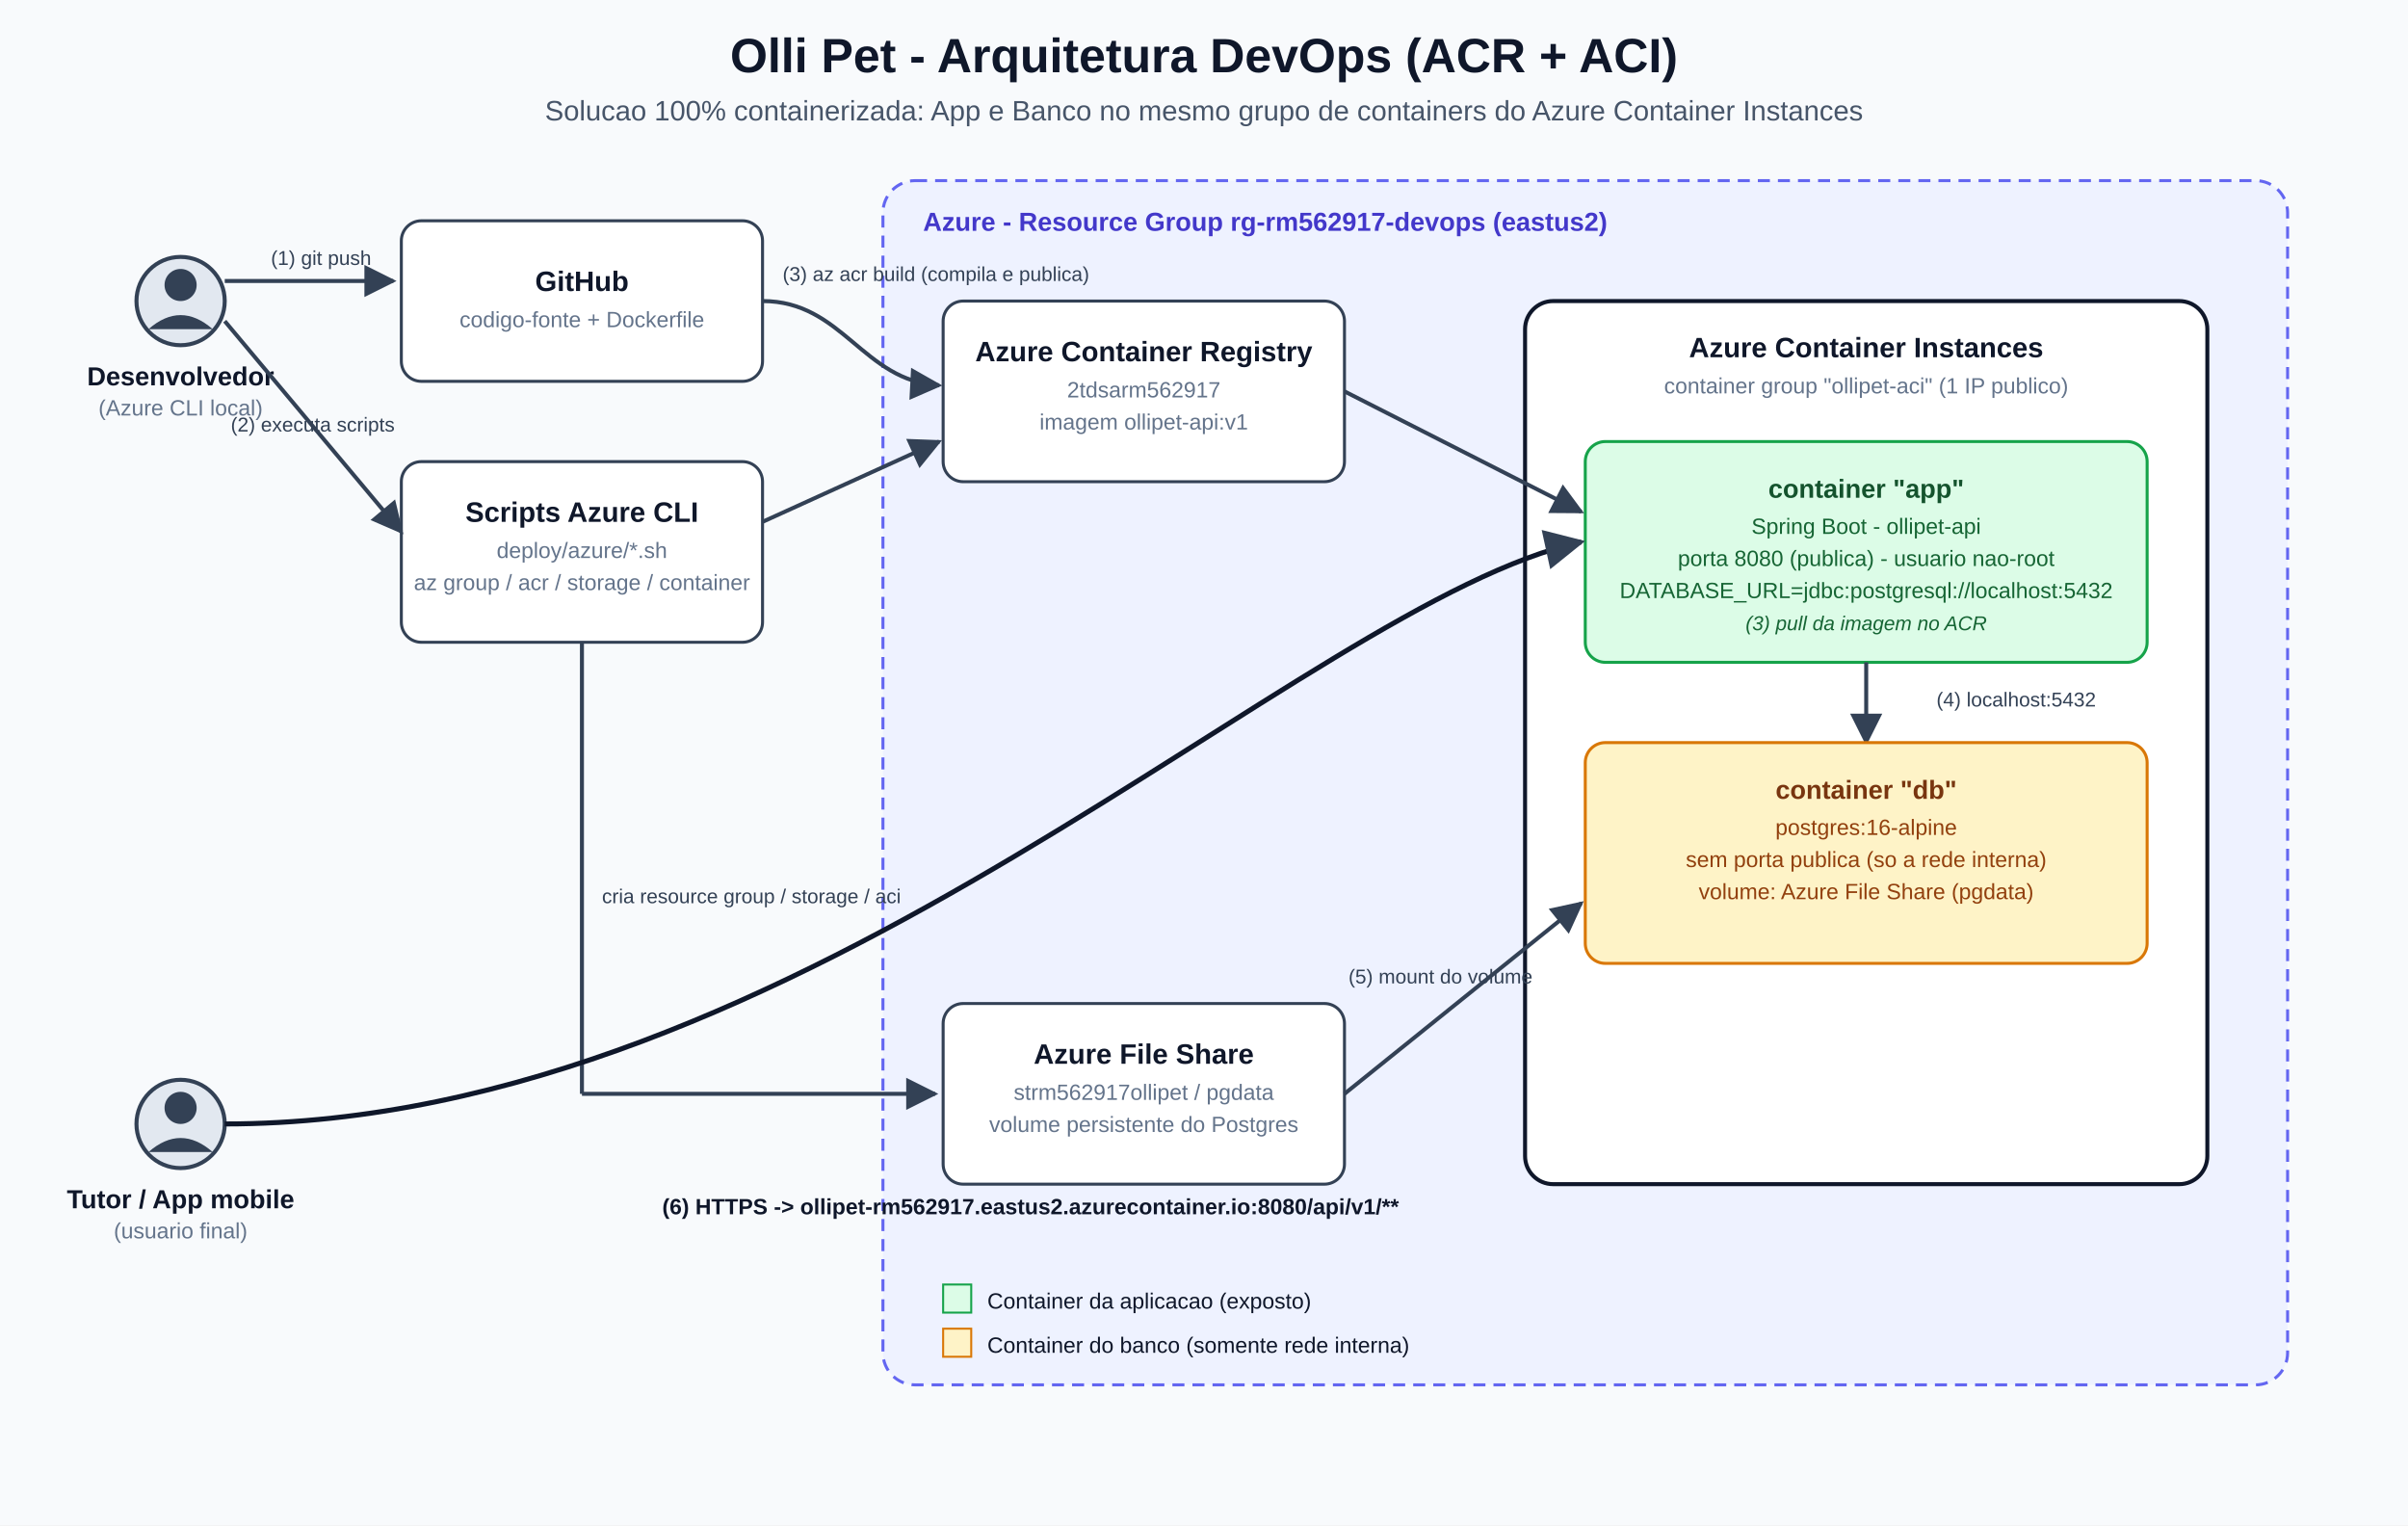
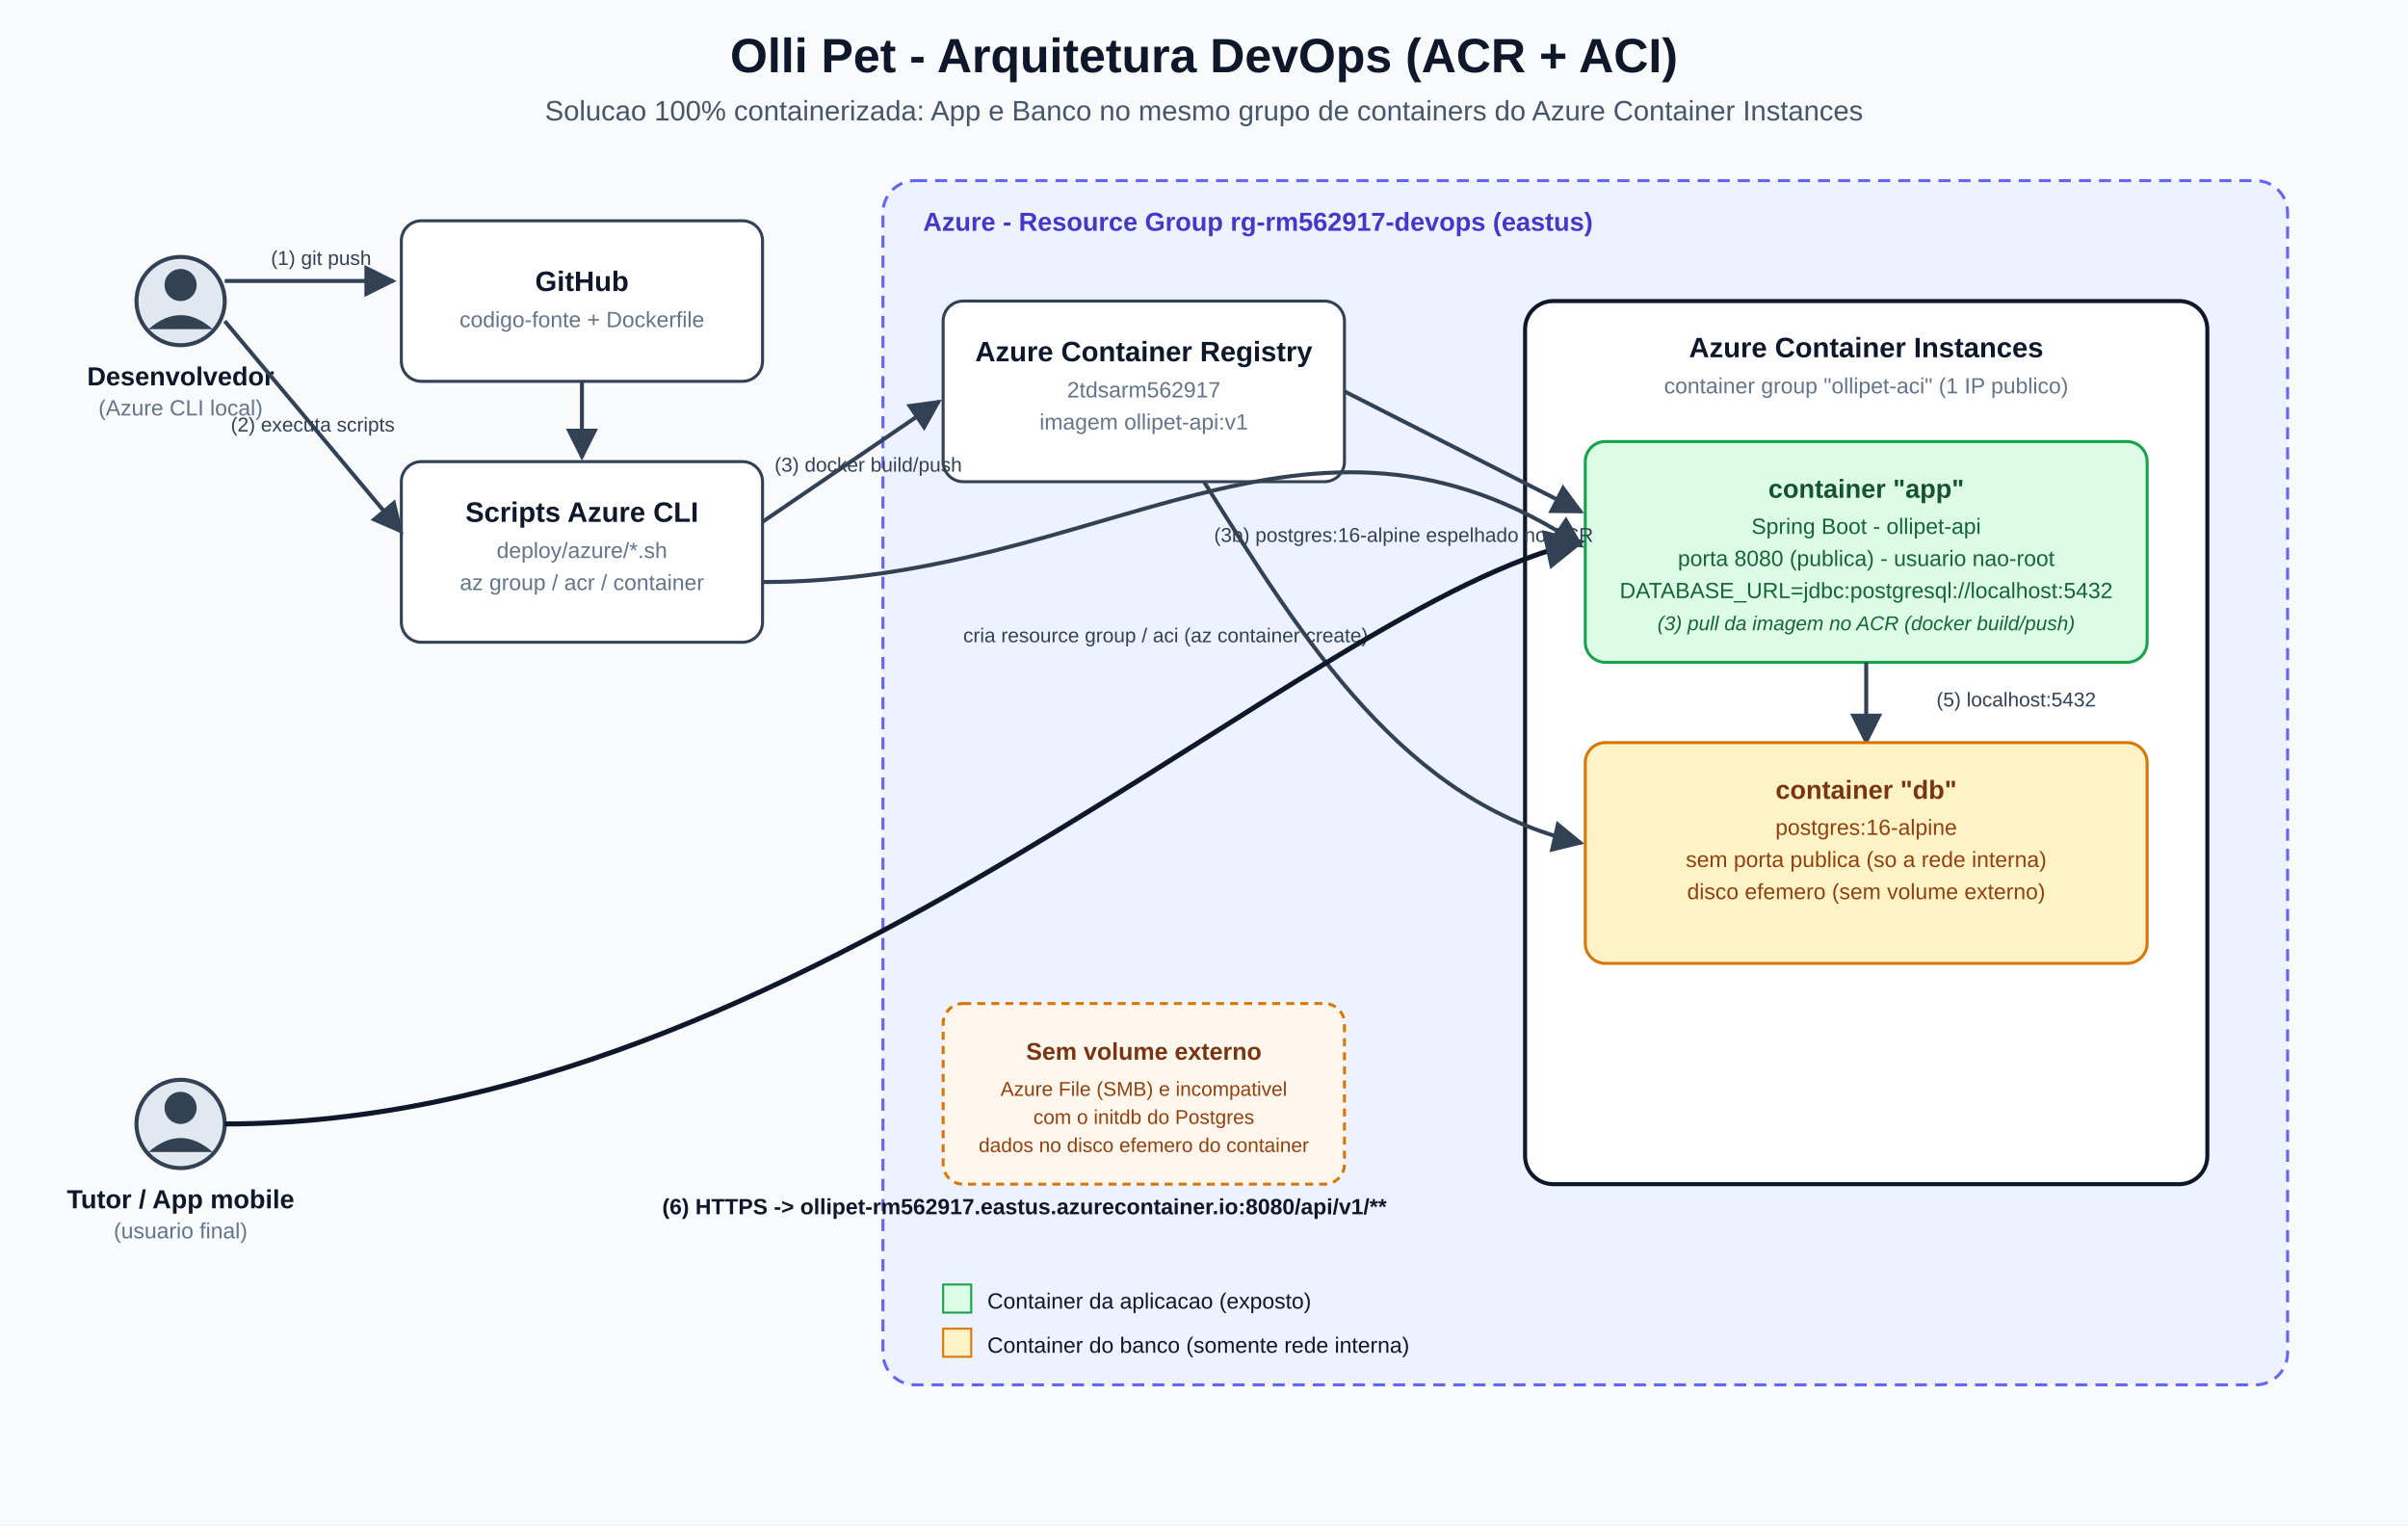
<svg xmlns="http://www.w3.org/2000/svg" viewBox="0 0 1200 760" font-family="Segoe UI, Arial, sans-serif">
  <defs>
    <marker id="arrow" viewBox="0 0 10 10" refX="9" refY="5" markerWidth="8" markerHeight="8" orient="auto-start-reverse">
      <path d="M0,0 L10,5 L0,10 z" fill="#334155" />
    </marker>
  </defs>
  <rect x="0" y="0" width="1200" height="760" fill="#f8fafc" />
  <text x="600" y="36" text-anchor="middle" font-size="24" font-weight="700" fill="#0f172a">Olli Pet - Arquitetura DevOps (ACR + ACI)</text>
  <text x="600" y="60" text-anchor="middle" font-size="14" fill="#475569">Solucao 100% containerizada: App e Banco no mesmo grupo de containers do Azure Container Instances</text>
  <g>
    <circle cx="90" cy="150" r="22" fill="#e2e8f0" stroke="#334155" stroke-width="2" />
    <circle cx="90" cy="142" r="8" fill="#334155" />
    <path d="M74,164 q16,-14 32,0" fill="#334155" />
    <text x="90" y="192" text-anchor="middle" font-size="13" font-weight="600" fill="#0f172a">Desenvolvedor</text>
    <text x="90" y="207" text-anchor="middle" font-size="11" fill="#64748b">(Azure CLI local)</text>
  </g>
  <g>
    <circle cx="90" cy="560" r="22" fill="#e2e8f0" stroke="#334155" stroke-width="2" />
    <circle cx="90" cy="552" r="8" fill="#334155" />
    <path d="M74,574 q16,-14 32,0" fill="#334155" />
    <text x="90" y="602" text-anchor="middle" font-size="13" font-weight="600" fill="#0f172a">Tutor / App mobile</text>
    <text x="90" y="617" text-anchor="middle" font-size="11" fill="#64748b">(usuario final)</text>
  </g>
  <rect x="200" y="110" width="180" height="80" rx="10" fill="#ffffff" stroke="#334155" stroke-width="1.5" />
  <text x="290" y="145" text-anchor="middle" font-size="14" font-weight="700" fill="#0f172a">GitHub</text>
  <text x="290" y="163" text-anchor="middle" font-size="11" fill="#64748b">codigo-fonte + Dockerfile</text>
  <rect x="200" y="230" width="180" height="90" rx="10" fill="#ffffff" stroke="#334155" stroke-width="1.5" />
  <text x="290" y="260" text-anchor="middle" font-size="14" font-weight="700" fill="#0f172a">Scripts Azure CLI</text>
  <text x="290" y="278" text-anchor="middle" font-size="11" fill="#64748b">deploy/azure/*.sh</text>
-   <text x="290" y="294" text-anchor="middle" font-size="11" fill="#64748b">az group / acr / storage / container</text>
+   <text x="290" y="294" text-anchor="middle" font-size="11" fill="#64748b">az group / acr / container</text>
  <rect x="440" y="90" width="700" height="600" rx="16" fill="#eef2ff" stroke="#6366f1" stroke-width="1.5" stroke-dasharray="6 4" />
-   <text x="460" y="115" font-size="13" font-weight="700" fill="#4338ca">Azure - Resource Group rg-rm562917-devops (eastus2)</text>
+   <text x="460" y="115" font-size="13" font-weight="700" fill="#4338ca">Azure - Resource Group rg-rm562917-devops (eastus)</text>
  <rect x="470" y="150" width="200" height="90" rx="10" fill="#ffffff" stroke="#334155" stroke-width="1.5" />
  <text x="570" y="180" text-anchor="middle" font-size="14" font-weight="700" fill="#0f172a">Azure Container Registry</text>
  <text x="570" y="198" text-anchor="middle" font-size="11" fill="#64748b">2tdsarm562917</text>
  <text x="570" y="214" text-anchor="middle" font-size="11" fill="#64748b">imagem ollipet-api:v1</text>
-   <rect x="470" y="500" width="200" height="90" rx="10" fill="#ffffff" stroke="#334155" stroke-width="1.5" />
-   <text x="570" y="530" text-anchor="middle" font-size="14" font-weight="700" fill="#0f172a">Azure File Share</text>
-   <text x="570" y="548" text-anchor="middle" font-size="11" fill="#64748b">strm562917ollipet / pgdata</text>
-   <text x="570" y="564" text-anchor="middle" font-size="11" fill="#64748b">volume persistente do Postgres</text>
+   <rect x="470" y="500" width="200" height="90" rx="10" fill="#fff7ed" stroke="#d97706" stroke-width="1.5" stroke-dasharray="4 3" />
+   <text x="570" y="528" text-anchor="middle" font-size="12" font-weight="700" fill="#78350f">Sem volume externo</text>
+   <text x="570" y="546" text-anchor="middle" font-size="10" fill="#92400e">Azure File (SMB) e incompativel</text>
+   <text x="570" y="560" text-anchor="middle" font-size="10" fill="#92400e">com o initdb do Postgres</text>
+   <text x="570" y="574" text-anchor="middle" font-size="10" fill="#92400e">dados no disco efemero do container</text>
  <rect x="760" y="150" width="340" height="440" rx="14" fill="#ffffff" stroke="#0f172a" stroke-width="2" />
  <text x="930" y="178" text-anchor="middle" font-size="14" font-weight="700" fill="#0f172a">Azure Container Instances</text>
  <text x="930" y="196" text-anchor="middle" font-size="11" fill="#64748b">container group "ollipet-aci" (1 IP publico)</text>
  <rect x="790" y="220" width="280" height="110" rx="10" fill="#dcfce7" stroke="#16a34a" stroke-width="1.5" />
  <text x="930" y="248" text-anchor="middle" font-size="13" font-weight="700" fill="#14532d">container "app"</text>
  <text x="930" y="266" text-anchor="middle" font-size="11" fill="#166534">Spring Boot - ollipet-api</text>
  <text x="930" y="282" text-anchor="middle" font-size="11" fill="#166534">porta 8080 (publica) - usuario nao-root</text>
  <text x="930" y="298" text-anchor="middle" font-size="11" fill="#166534">DATABASE_URL=jdbc:postgresql://localhost:5432</text>
-   <text x="930" y="314" text-anchor="middle" font-size="10" fill="#166534" font-style="italic">(3) pull da imagem no ACR</text>
+   <text x="930" y="314" text-anchor="middle" font-size="10" fill="#166534" font-style="italic">(3) pull da imagem no ACR (docker build/push)</text>
  <line x1="930" y1="330" x2="930" y2="370" stroke="#334155" stroke-width="2" marker-end="url(#arrow)" />
-   <text x="965" y="352" font-size="10" fill="#334155">(4) localhost:5432</text>
+   <text x="965" y="352" font-size="10" fill="#334155">(5) localhost:5432</text>
  <rect x="790" y="370" width="280" height="110" rx="10" fill="#fef3c7" stroke="#d97706" stroke-width="1.5" />
  <text x="930" y="398" text-anchor="middle" font-size="13" font-weight="700" fill="#78350f">container "db"</text>
  <text x="930" y="416" text-anchor="middle" font-size="11" fill="#92400e">postgres:16-alpine</text>
  <text x="930" y="432" text-anchor="middle" font-size="11" fill="#92400e">sem porta publica (so a rede interna)</text>
-   <text x="930" y="448" text-anchor="middle" font-size="11" fill="#92400e">volume: Azure File Share (pgdata)</text>
+   <text x="930" y="448" text-anchor="middle" font-size="11" fill="#92400e">disco efemero (sem volume externo)</text>
  <line x1="112" y1="140" x2="196" y2="140" stroke="#334155" stroke-width="2" marker-end="url(#arrow)" />
  <text x="135" y="132" font-size="10" fill="#334155">(1) git push</text>
  <line x1="112" y1="160" x2="200" y2="265" stroke="#334155" stroke-width="2" marker-end="url(#arrow)" />
  <text x="115" y="215" font-size="10" fill="#334155">(2) executa scripts</text>
-   <path d="M380,150 C 420,150 430,190 468,192" fill="none" stroke="#334155" stroke-width="2" marker-end="url(#arrow)" />
-   <text x="390" y="140" font-size="10" fill="#334155">(3) az acr build (compila e publica)</text>
-   <line x1="380" y1="260" x2="468" y2="220" stroke="#334155" stroke-width="2" marker-end="url(#arrow)" />
-   <line x1="290" y1="320" x2="290" y2="545" stroke="#334155" stroke-width="2" />
-   <line x1="290" y1="545" x2="466" y2="545" stroke="#334155" stroke-width="2" marker-end="url(#arrow)" />
-   <text x="300" y="450" font-size="10" fill="#334155">cria resource group / storage / aci</text>
+   <path d="M290,190 C 290,205 290,215 290,228" fill="none" stroke="#334155" stroke-width="2" marker-end="url(#arrow)" />
+   <line x1="380" y1="260" x2="468" y2="200" stroke="#334155" stroke-width="2" marker-end="url(#arrow)" />
+   <text x="386" y="235" font-size="10" fill="#334155">(3) docker build/push</text>
+   <path d="M380,290 C 550,290 650,180 788,272" fill="none" stroke="#334155" stroke-width="2" marker-end="url(#arrow)" />
+   <text x="480" y="320" font-size="10" fill="#334155">cria resource group / aci (az container create)</text>
  <line x1="670" y1="195" x2="788" y2="255" stroke="#334155" stroke-width="2" marker-end="url(#arrow)" />
-   <line x1="670" y1="545" x2="788" y2="450" stroke="#334155" stroke-width="2" marker-end="url(#arrow)" />
-   <text x="672" y="490" font-size="10" fill="#334155">(5) mount do volume</text>
+   <path d="M600,240 C 650,320 700,400 788,420" fill="none" stroke="#334155" stroke-width="2" marker-end="url(#arrow)" />
+   <text x="605" y="270" font-size="10" fill="#334155">(3b) postgres:16-alpine espelhado no ACR</text>
  <path d="M112,560 C 400,560 650,300 788,270" fill="none" stroke="#0f172a" stroke-width="2.5" marker-end="url(#arrow)" />
-   <text x="330" y="605" font-size="11" fill="#0f172a" font-weight="600">(6) HTTPS -&gt; ollipet-rm562917.eastus2.azurecontainer.io:8080/api/v1/**</text>
+   <text x="330" y="605" font-size="11" fill="#0f172a" font-weight="600">(6) HTTPS -&gt; ollipet-rm562917.eastus.azurecontainer.io:8080/api/v1/**</text>
  <rect x="470" y="640" width="14" height="14" fill="#dcfce7" stroke="#16a34a" />
  <text x="492" y="652" font-size="11" fill="#0f172a">Container da aplicacao (exposto)</text>
  <rect x="470" y="662" width="14" height="14" fill="#fef3c7" stroke="#d97706" />
  <text x="492" y="674" font-size="11" fill="#0f172a">Container do banco (somente rede interna)</text>
</svg>
